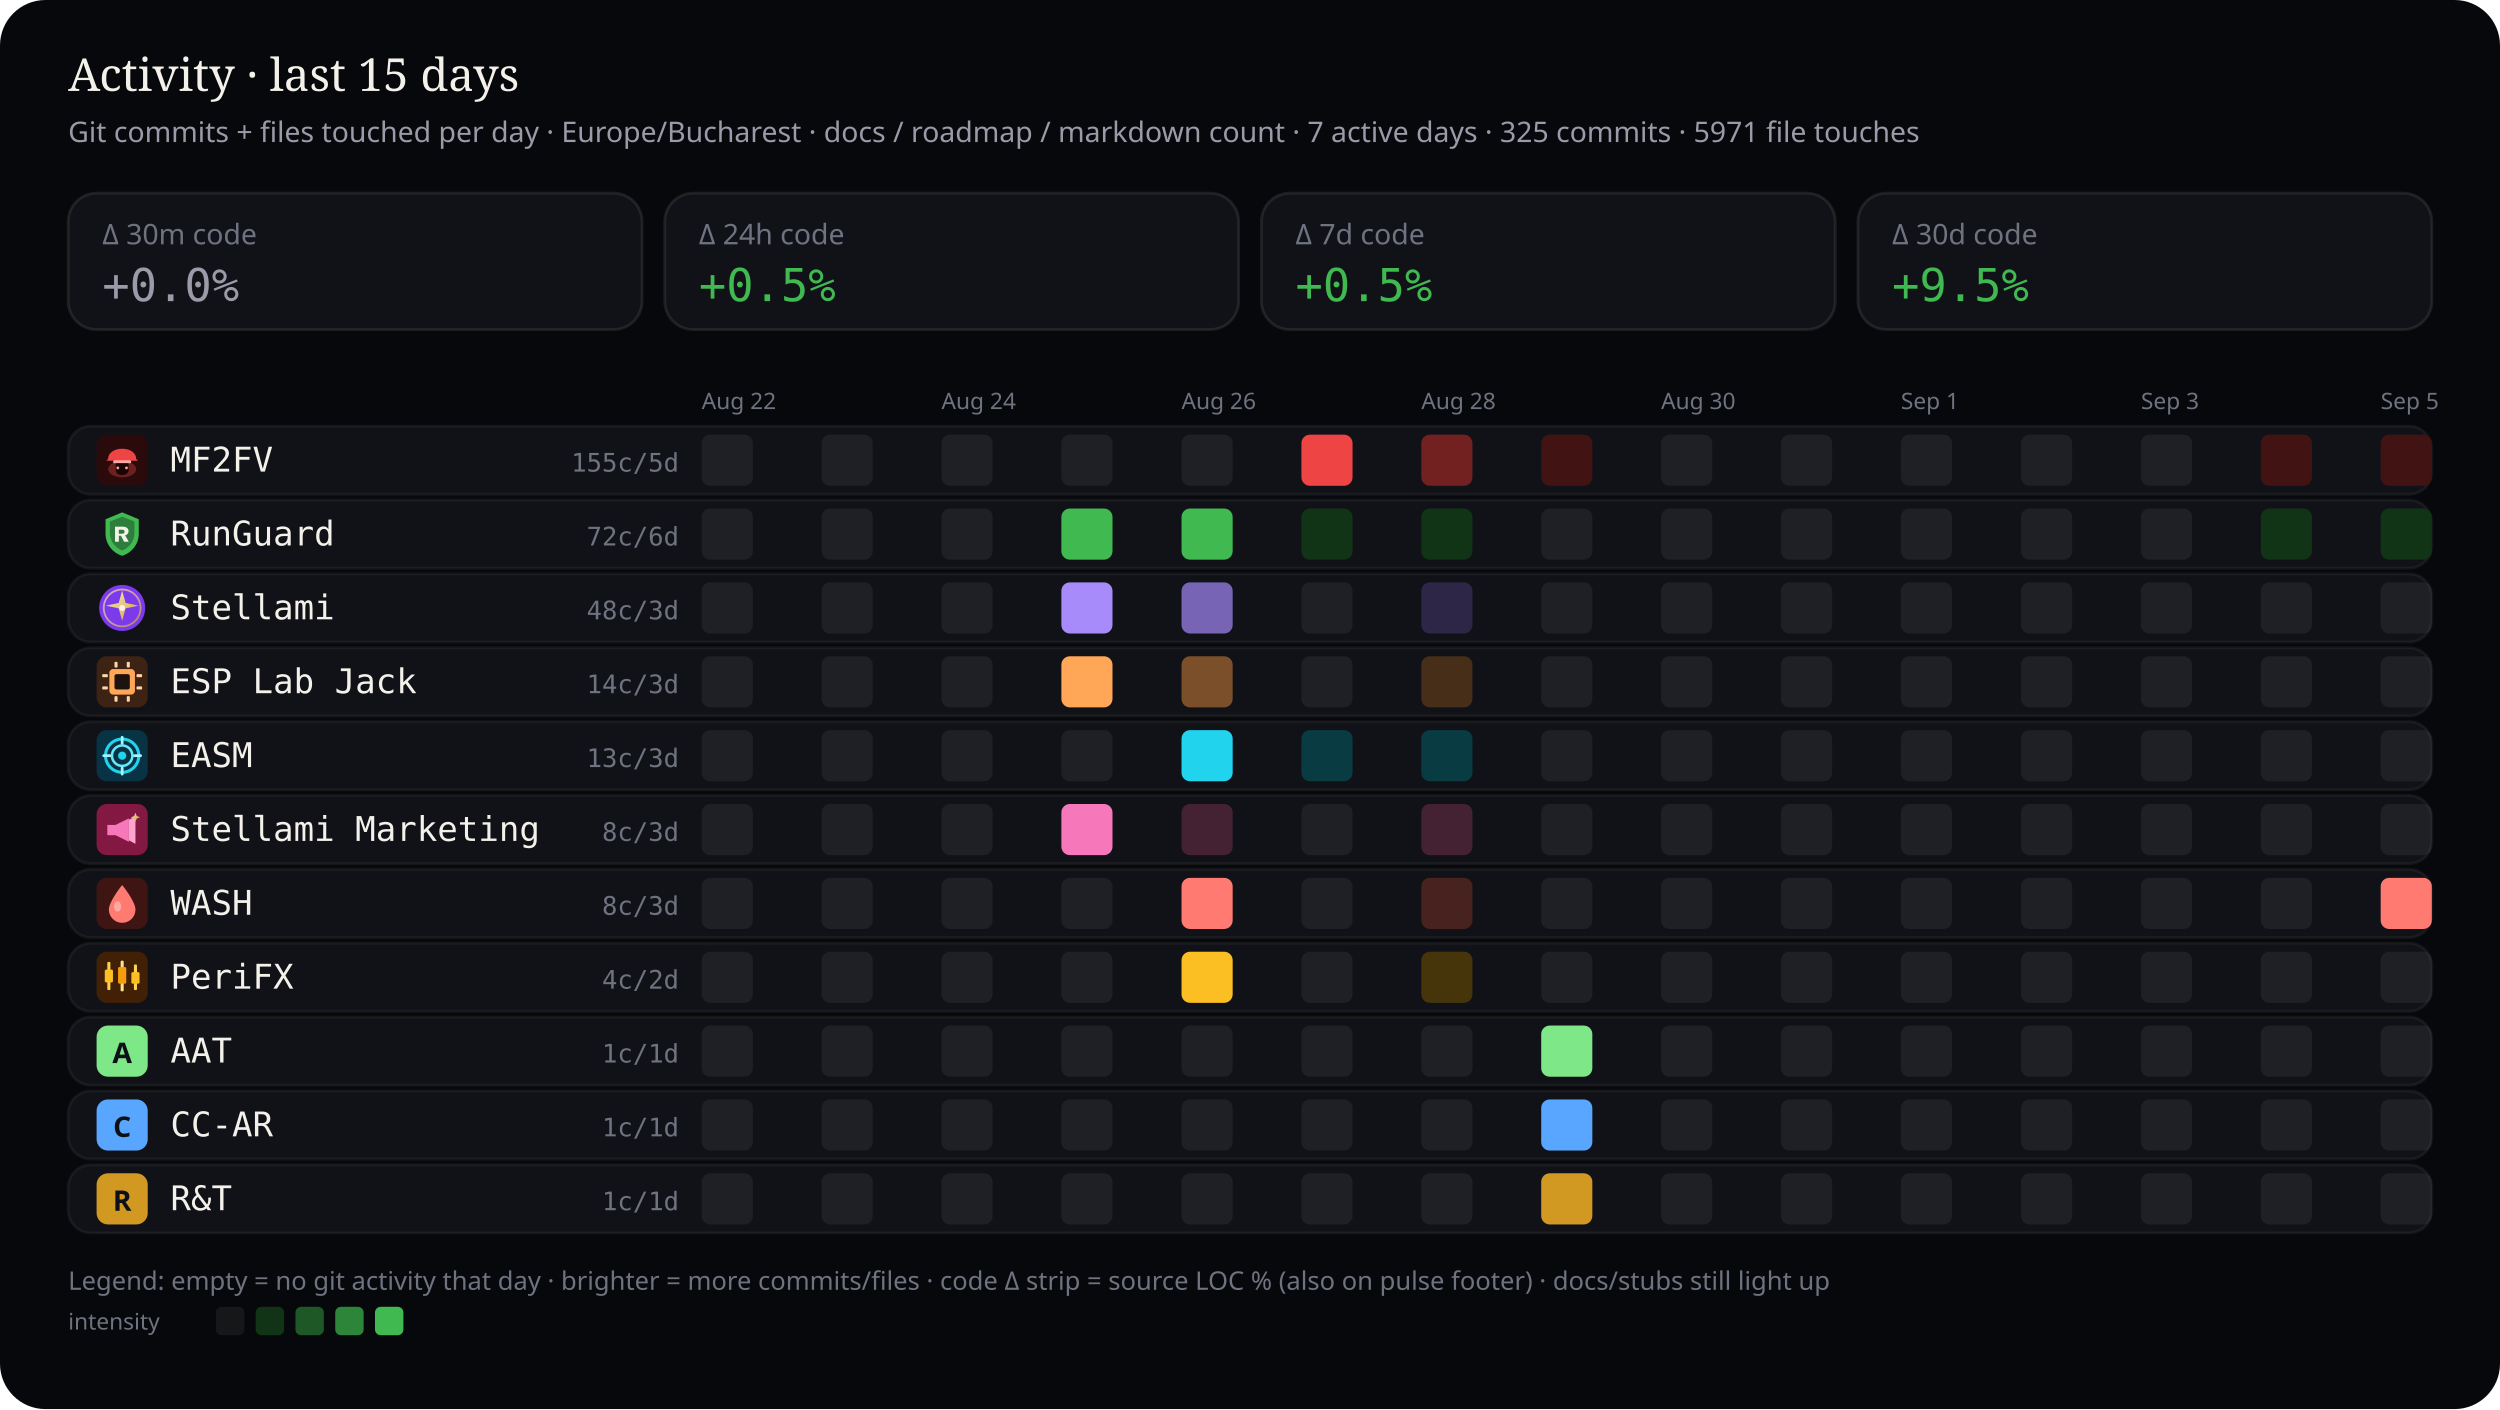
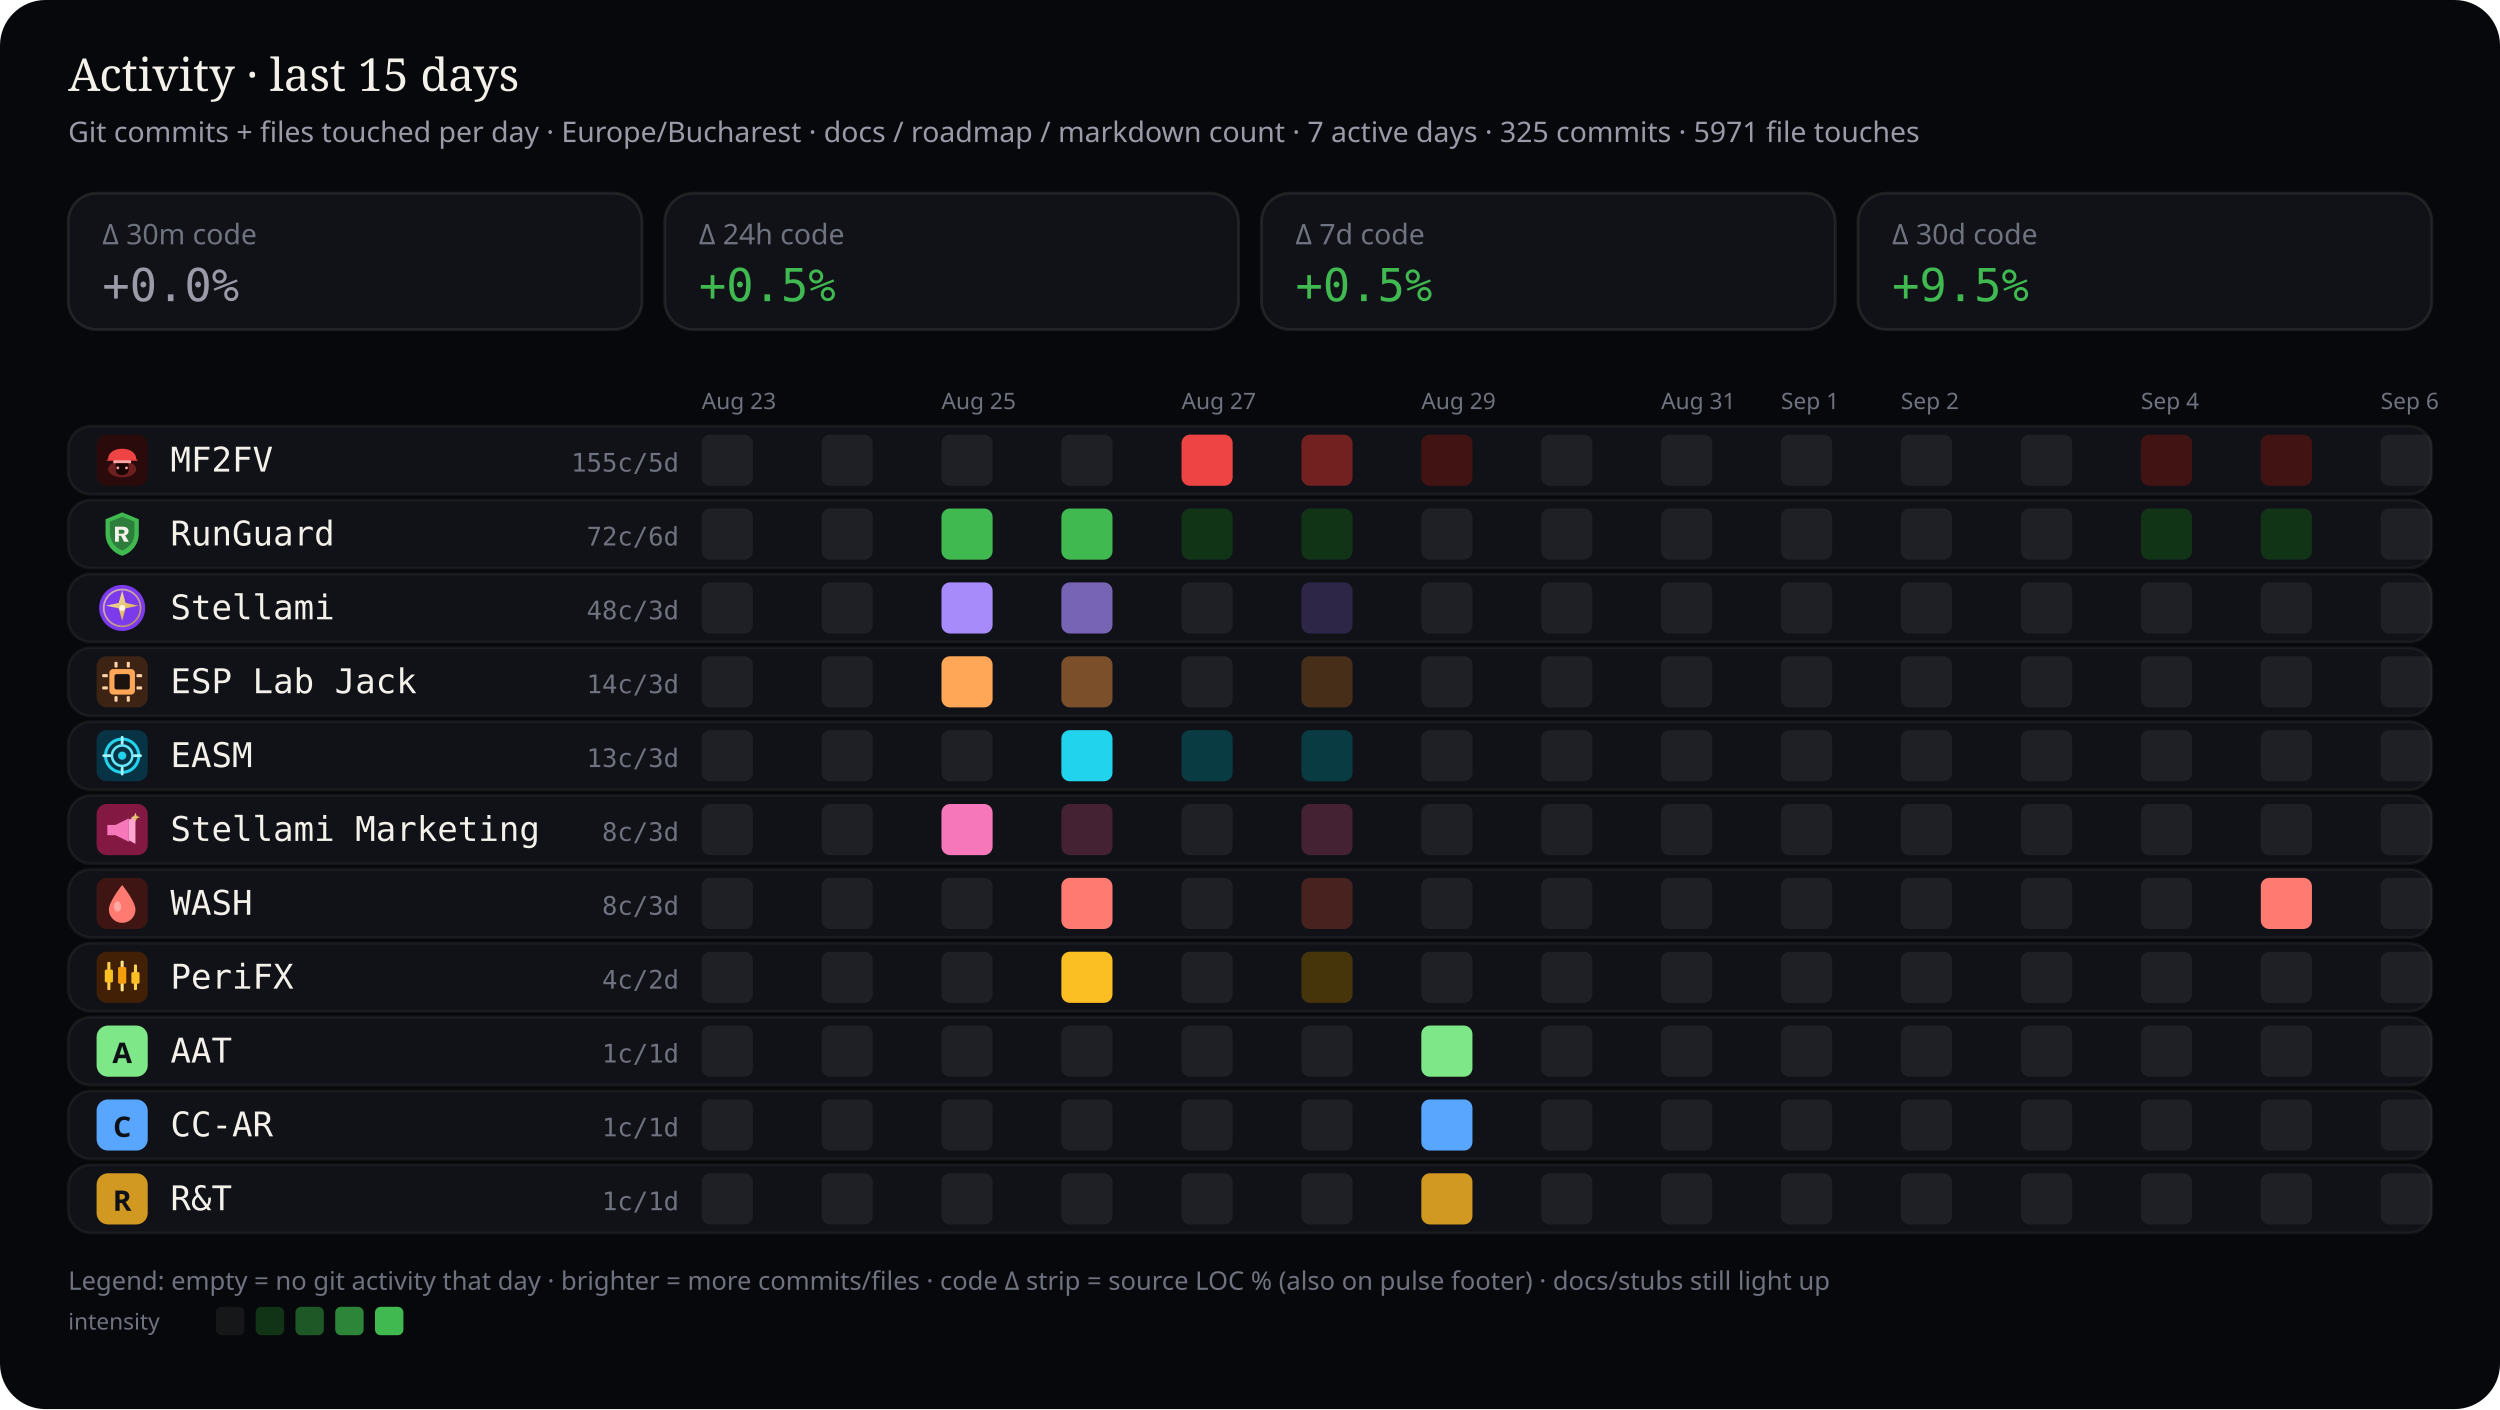
<svg xmlns="http://www.w3.org/2000/svg" viewBox="0 0 880 496" width="880" height="496" role="img" aria-label="Work activity last 15 days by stream — commits and files touched">
  <rect width="880" height="496" rx="16" fill="#07080b" />
  <text x="24" y="32" fill="#f4f1ea" font-size="16" font-family="ui-serif, Georgia, serif">Activity · last 15 days</text>
  <text x="24" y="50" fill="#9a9aa8" font-size="10" font-family="ui-sans-serif, system-ui, sans-serif">Git commits + files touched per day · Europe/Bucharest · docs / roadmap / markdown count · 7 active days · 325 commits · 5971 file touches</text>
  <defs>
    <clipPath id="wc-stream-label">
      <rect x="60.0" y="0" width="132.5" height="496" />
    </clipPath>
  </defs>
  <rect x="24" y="68" width="202" height="48" rx="10" fill="#101218" stroke="rgba(232,228,214,0.10)" />
  <text x="36" y="86" fill="#6f7380" font-size="10" font-family="ui-sans-serif, system-ui, sans-serif">Δ 30m code</text>
  <text x="36" y="106" fill="#9a9aa8" font-size="16" font-family="ui-monospace, SFMono-Regular, monospace">+0.0%</text>
  <rect x="234" y="68" width="202" height="48" rx="10" fill="#101218" stroke="rgba(232,228,214,0.10)" />
  <text x="246" y="86" fill="#6f7380" font-size="10" font-family="ui-sans-serif, system-ui, sans-serif">Δ 24h code</text>
  <text x="246" y="106" fill="#3fb950" font-size="16" font-family="ui-monospace, SFMono-Regular, monospace">+0.5%</text>
  <rect x="444" y="68" width="202" height="48" rx="10" fill="#101218" stroke="rgba(232,228,214,0.10)" />
  <text x="456" y="86" fill="#6f7380" font-size="10" font-family="ui-sans-serif, system-ui, sans-serif">Δ 7d code</text>
  <text x="456" y="106" fill="#3fb950" font-size="16" font-family="ui-monospace, SFMono-Regular, monospace">+0.5%</text>
  <rect x="654" y="68" width="202" height="48" rx="10" fill="#101218" stroke="rgba(232,228,214,0.10)" />
  <text x="666" y="86" fill="#6f7380" font-size="10" font-family="ui-sans-serif, system-ui, sans-serif">Δ 30d code</text>
  <text x="666" y="106" fill="#3fb950" font-size="16" font-family="ui-monospace, SFMono-Regular, monospace">+9.5%</text>
-   <text x="247.0" y="144" fill="#6f7380" font-size="8" font-family="ui-sans-serif, system-ui, sans-serif">Aug 22</text>
-   <text x="331.4" y="144" fill="#6f7380" font-size="8" font-family="ui-sans-serif, system-ui, sans-serif">Aug 24</text>
-   <text x="415.9" y="144" fill="#6f7380" font-size="8" font-family="ui-sans-serif, system-ui, sans-serif">Aug 26</text>
-   <text x="500.3" y="144" fill="#6f7380" font-size="8" font-family="ui-sans-serif, system-ui, sans-serif">Aug 28</text>
-   <text x="584.7" y="144" fill="#6f7380" font-size="8" font-family="ui-sans-serif, system-ui, sans-serif">Aug 30</text>
-   <text x="669.1" y="144" fill="#6f7380" font-size="8" font-family="ui-sans-serif, system-ui, sans-serif">Sep 1</text>
-   <text x="753.6" y="144" fill="#6f7380" font-size="8" font-family="ui-sans-serif, system-ui, sans-serif">Sep 3</text>
-   <text x="838.0" y="144" fill="#6f7380" font-size="8" font-family="ui-sans-serif, system-ui, sans-serif">Sep 5</text>
+   <text x="247.0" y="144" fill="#6f7380" font-size="8" font-family="ui-sans-serif, system-ui, sans-serif">Aug 23</text>
+   <text x="331.4" y="144" fill="#6f7380" font-size="8" font-family="ui-sans-serif, system-ui, sans-serif">Aug 25</text>
+   <text x="415.9" y="144" fill="#6f7380" font-size="8" font-family="ui-sans-serif, system-ui, sans-serif">Aug 27</text>
+   <text x="500.3" y="144" fill="#6f7380" font-size="8" font-family="ui-sans-serif, system-ui, sans-serif">Aug 29</text>
+   <text x="584.7" y="144" fill="#6f7380" font-size="8" font-family="ui-sans-serif, system-ui, sans-serif">Aug 31</text>
+   <text x="626.9" y="144" fill="#6f7380" font-size="8" font-family="ui-sans-serif, system-ui, sans-serif">Sep 1</text>
+   <text x="669.1" y="144" fill="#6f7380" font-size="8" font-family="ui-sans-serif, system-ui, sans-serif">Sep 2</text>
+   <text x="753.6" y="144" fill="#6f7380" font-size="8" font-family="ui-sans-serif, system-ui, sans-serif">Sep 4</text>
+   <text x="838.0" y="144" fill="#6f7380" font-size="8" font-family="ui-sans-serif, system-ui, sans-serif">Sep 6</text>
  <rect x="24" y="150" width="832" height="24" rx="8" fill="#101218" stroke="rgba(232,228,214,0.06)" />
  <g id="stream_logo_mf2fv" class="stream_logo" data-stream="mf2fv" transform="translate(34.0,153.0) scale(0.9)" opacity="1.0">
    <rect width="20" height="20" rx="4" fill="#2a0a0a" />
    <ellipse cx="10" cy="13.5" rx="5.5" ry="3.2" fill="#ef4444" opacity=".35" />
    <path fill="#ef4444" d="M4.5 9.5 C4.5 7.2 6.8 5.5 10 5.5 S15.5 7.2 15.5 9.5 L16.2 10.2 H3.8 Z" />
    <rect x="6.5" y="10" width="7" height="1.2" rx="0.4" fill="#fca5a5" />
    <path fill="#1a0505" d="M7.5 11.2 h5 v2.8 c0 1-1.1 1.8-2.5 1.8 s-2.5-.8-2.5-1.8 v-2.8z" />
    <circle cx="8.3" cy="13" r="0.55" fill="#fca5a5" />
    <circle cx="11.7" cy="13" r="0.55" fill="#fca5a5" />
  </g>
  <use class="stream_logo" data-stream="mf2fv" href="#stream_logo_mf2fv" x="34.0" y="153.0" width="18" height="18" opacity="0" />
  <text x="60" y="166" fill="#f4f1ea" font-size="12" font-family="ui-monospace, SFMono-Regular, monospace" clip-path="url(#wc-stream-label)">MF2FV</text>
  <text x="239" y="166" fill="#6f7380" font-size="9" text-anchor="end" font-family="ui-monospace, SFMono-Regular, monospace">155c/5d</text>
  <rect x="247.0" y="153.0" width="18.0" height="18.0" rx="3" fill="rgba(255,255,255,0.06)" />
  <rect x="289.2" y="153.0" width="18.0" height="18.0" rx="3" fill="rgba(255,255,255,0.06)" />
  <rect x="331.4" y="153.0" width="18.0" height="18.0" rx="3" fill="rgba(255,255,255,0.06)" />
  <rect x="373.6" y="153.0" width="18.0" height="18.0" rx="3" fill="rgba(255,255,255,0.06)" />
-   <rect x="415.9" y="153.0" width="18.0" height="18.0" rx="3" fill="rgba(255,255,255,0.06)" />
-   <rect x="458.1" y="153.0" width="18.0" height="18.0" rx="3" fill="#ef4444" />
-   <rect x="500.3" y="153.0" width="18.0" height="18.0" rx="3" fill="#722020" />
-   <rect x="542.5" y="153.0" width="18.0" height="18.0" rx="3" fill="#421313" />
+   <rect x="415.9" y="153.0" width="18.0" height="18.0" rx="3" fill="#ef4444" />
+   <rect x="458.1" y="153.0" width="18.0" height="18.0" rx="3" fill="#722020" />
+   <rect x="500.3" y="153.0" width="18.0" height="18.0" rx="3" fill="#421313" />
+   <rect x="542.5" y="153.0" width="18.0" height="18.0" rx="3" fill="rgba(255,255,255,0.06)" />
  <rect x="584.7" y="153.0" width="18.0" height="18.0" rx="3" fill="rgba(255,255,255,0.06)" />
  <rect x="626.9" y="153.0" width="18.0" height="18.0" rx="3" fill="rgba(255,255,255,0.06)" />
  <rect x="669.1" y="153.0" width="18.0" height="18.0" rx="3" fill="rgba(255,255,255,0.06)" />
  <rect x="711.4" y="153.0" width="18.0" height="18.0" rx="3" fill="rgba(255,255,255,0.06)" />
-   <rect x="753.6" y="153.0" width="18.0" height="18.0" rx="3" fill="rgba(255,255,255,0.06)" />
+   <rect x="753.6" y="153.0" width="18.0" height="18.0" rx="3" fill="#421313" />
  <rect x="795.8" y="153.0" width="18.0" height="18.0" rx="3" fill="#421313" />
-   <rect x="838.0" y="153.0" width="18.0" height="18.0" rx="3" fill="#421313" />
+   <rect x="838.0" y="153.0" width="18.0" height="18.0" rx="3" fill="rgba(255,255,255,0.06)" />
  <rect x="24" y="176" width="832" height="24" rx="8" fill="#101218" stroke="rgba(232,228,214,0.06)" />
  <g id="stream_logo_runguard" class="stream_logo" data-stream="runguard" transform="translate(34.0,179.0) scale(0.9)" opacity="1.0">
    <path fill="#3fb950" d="M10 1.5 L16.5 4.2 V9.8 C16.5 14.1 13.6 17.4 10 18.5 C6.4 17.4 3.5 14.1 3.5 9.8 V4.2 Z" />
    <path fill="#0d1117" fill-opacity=".35" d="M10 3.2 L14.8 5.1 V9.7 C14.8 12.9 12.6 15.4 10 16.4 C7.4 15.4 5.2 12.9 5.2 9.7 V5.1 Z" />
    <path fill="#f4f1ea" d="M7.2 7.1h3.1c1.35 0 2.2.7 2.2 1.75 0 .85-.5 1.45-1.35 1.65L12.6 13h-1.85l-1.2-2.35H8.7V13H7.2V7.1zm1.5 1.2v1.55h1.35c.55 0 .9-.28.9-.75s-.35-.8-.9-.8H8.7z" />
  </g>
  <use class="stream_logo" data-stream="runguard" href="#stream_logo_runguard" x="34.0" y="179.0" width="18" height="18" opacity="0" />
  <text x="60" y="192" fill="#f4f1ea" font-size="12" font-family="ui-monospace, SFMono-Regular, monospace" clip-path="url(#wc-stream-label)">RunGuard</text>
  <text x="239" y="192" fill="#6f7380" font-size="9" text-anchor="end" font-family="ui-monospace, SFMono-Regular, monospace">72c/6d</text>
  <rect x="247.0" y="179.0" width="18.0" height="18.0" rx="3" fill="rgba(255,255,255,0.06)" />
  <rect x="289.2" y="179.0" width="18.0" height="18.0" rx="3" fill="rgba(255,255,255,0.06)" />
-   <rect x="331.4" y="179.0" width="18.0" height="18.0" rx="3" fill="rgba(255,255,255,0.06)" />
+   <rect x="331.4" y="179.0" width="18.0" height="18.0" rx="3" fill="#3fb950" />
  <rect x="373.6" y="179.0" width="18.0" height="18.0" rx="3" fill="#3fb950" />
-   <rect x="415.9" y="179.0" width="18.0" height="18.0" rx="3" fill="#3fb950" />
+   <rect x="415.9" y="179.0" width="18.0" height="18.0" rx="3" fill="#113316" />
  <rect x="458.1" y="179.0" width="18.0" height="18.0" rx="3" fill="#113316" />
-   <rect x="500.3" y="179.0" width="18.0" height="18.0" rx="3" fill="#113316" />
+   <rect x="500.3" y="179.0" width="18.0" height="18.0" rx="3" fill="rgba(255,255,255,0.06)" />
  <rect x="542.5" y="179.0" width="18.0" height="18.0" rx="3" fill="rgba(255,255,255,0.06)" />
  <rect x="584.7" y="179.0" width="18.0" height="18.0" rx="3" fill="rgba(255,255,255,0.06)" />
  <rect x="626.9" y="179.0" width="18.0" height="18.0" rx="3" fill="rgba(255,255,255,0.06)" />
  <rect x="669.1" y="179.0" width="18.0" height="18.0" rx="3" fill="rgba(255,255,255,0.06)" />
  <rect x="711.4" y="179.0" width="18.0" height="18.0" rx="3" fill="rgba(255,255,255,0.06)" />
-   <rect x="753.6" y="179.0" width="18.0" height="18.0" rx="3" fill="rgba(255,255,255,0.06)" />
+   <rect x="753.6" y="179.0" width="18.0" height="18.0" rx="3" fill="#113316" />
  <rect x="795.8" y="179.0" width="18.0" height="18.0" rx="3" fill="#113316" />
-   <rect x="838.0" y="179.0" width="18.0" height="18.0" rx="3" fill="#113316" />
+   <rect x="838.0" y="179.0" width="18.0" height="18.0" rx="3" fill="rgba(255,255,255,0.06)" />
  <rect x="24" y="202" width="832" height="24" rx="8" fill="#101218" stroke="rgba(232,228,214,0.06)" />
  <g id="stream_logo_stellami" class="stream_logo" data-stream="stellami" transform="translate(34.0,205.0) scale(0.9)" opacity="1.0">
    <defs>
      <linearGradient id="stream_logo_stellami-stellami-gold" x1="0%" y1="0%" x2="100%" y2="100%">
        <stop offset="0%" stop-color="#f5e6a8" />
        <stop offset="55%" stop-color="#e8c57a" />
        <stop offset="100%" stop-color="#c9a227" />
      </linearGradient>
    </defs>
    <circle cx="10" cy="10" r="9" fill="#7c3aed" />
    <circle cx="10" cy="10" r="7.2" fill="none" stroke="url(#stream_logo_stellami-stellami-gold)" stroke-width="0.7" opacity=".7" />
    <path fill="url(#stream_logo_stellami-stellami-gold)" d="M10 3.2 L11.35 8.05 L16.4 9.1 L11.35 10.15 L10 15 L8.65 10.15 L3.6 9.1 L8.65 8.05 Z" />
    <circle cx="10" cy="10" r="1.15" fill="#fff8e8" />
  </g>
  <use class="stream_logo" data-stream="stellami" href="#stream_logo_stellami" x="34.0" y="205.0" width="18" height="18" opacity="0" />
  <text x="60" y="218" fill="#f4f1ea" font-size="12" font-family="ui-monospace, SFMono-Regular, monospace" clip-path="url(#wc-stream-label)">Stellami</text>
  <text x="239" y="218" fill="#6f7380" font-size="9" text-anchor="end" font-family="ui-monospace, SFMono-Regular, monospace">48c/3d</text>
  <rect x="247.0" y="205.0" width="18.0" height="18.0" rx="3" fill="rgba(255,255,255,0.06)" />
  <rect x="289.2" y="205.0" width="18.0" height="18.0" rx="3" fill="rgba(255,255,255,0.06)" />
-   <rect x="331.4" y="205.0" width="18.0" height="18.0" rx="3" fill="rgba(255,255,255,0.06)" />
-   <rect x="373.6" y="205.0" width="18.0" height="18.0" rx="3" fill="#a78bfa" />
-   <rect x="415.9" y="205.0" width="18.0" height="18.0" rx="3" fill="#7864b4" />
-   <rect x="458.1" y="205.0" width="18.0" height="18.0" rx="3" fill="rgba(255,255,255,0.06)" />
-   <rect x="500.3" y="205.0" width="18.0" height="18.0" rx="3" fill="#2e2646" />
+   <rect x="331.4" y="205.0" width="18.0" height="18.0" rx="3" fill="#a78bfa" />
+   <rect x="373.6" y="205.0" width="18.0" height="18.0" rx="3" fill="#7864b4" />
+   <rect x="415.9" y="205.0" width="18.0" height="18.0" rx="3" fill="rgba(255,255,255,0.06)" />
+   <rect x="458.1" y="205.0" width="18.0" height="18.0" rx="3" fill="#2e2646" />
+   <rect x="500.3" y="205.0" width="18.0" height="18.0" rx="3" fill="rgba(255,255,255,0.06)" />
  <rect x="542.5" y="205.0" width="18.0" height="18.0" rx="3" fill="rgba(255,255,255,0.06)" />
  <rect x="584.7" y="205.0" width="18.0" height="18.0" rx="3" fill="rgba(255,255,255,0.06)" />
  <rect x="626.9" y="205.0" width="18.0" height="18.0" rx="3" fill="rgba(255,255,255,0.06)" />
  <rect x="669.1" y="205.0" width="18.0" height="18.0" rx="3" fill="rgba(255,255,255,0.06)" />
  <rect x="711.4" y="205.0" width="18.0" height="18.0" rx="3" fill="rgba(255,255,255,0.06)" />
  <rect x="753.6" y="205.0" width="18.0" height="18.0" rx="3" fill="rgba(255,255,255,0.06)" />
  <rect x="795.8" y="205.0" width="18.0" height="18.0" rx="3" fill="rgba(255,255,255,0.06)" />
  <rect x="838.0" y="205.0" width="18.0" height="18.0" rx="3" fill="rgba(255,255,255,0.06)" />
  <rect x="24" y="228" width="832" height="24" rx="8" fill="#101218" stroke="rgba(232,228,214,0.06)" />
  <g id="stream_logo_esp-lab-jack" class="stream_logo" data-stream="esp-lab-jack" transform="translate(34.0,231.0) scale(0.9)" opacity="1.0">
    <rect width="20" height="20" rx="4" fill="#3d2314" />
    <rect x="5" y="5" width="10" height="10" rx="1.5" fill="#ffa657" />
    <rect x="7" y="7" width="6" height="6" rx="0.8" fill="#1c1210" />
    <rect x="2.2" y="7" width="2.2" height="1.2" rx="0.3" fill="#ffd4a8" />
    <rect x="2.2" y="11.8" width="2.2" height="1.2" rx="0.3" fill="#ffd4a8" />
    <rect x="15.6" y="7" width="2.2" height="1.2" rx="0.3" fill="#ffd4a8" />
    <rect x="15.6" y="11.8" width="2.2" height="1.2" rx="0.3" fill="#ffd4a8" />
    <rect x="7" y="2.2" width="1.2" height="2.2" rx="0.3" fill="#ffd4a8" />
    <rect x="11.8" y="2.2" width="1.2" height="2.2" rx="0.3" fill="#ffd4a8" />
    <rect x="7" y="15.6" width="1.2" height="2.2" rx="0.3" fill="#ffd4a8" />
    <rect x="11.8" y="15.6" width="1.2" height="2.2" rx="0.3" fill="#ffd4a8" />
  </g>
  <use class="stream_logo" data-stream="esp-lab-jack" href="#stream_logo_esp-lab-jack" x="34.0" y="231.0" width="18" height="18" opacity="0" />
  <text x="60" y="244" fill="#f4f1ea" font-size="12" font-family="ui-monospace, SFMono-Regular, monospace" clip-path="url(#wc-stream-label)">ESP Lab Jack</text>
  <text x="239" y="244" fill="#6f7380" font-size="9" text-anchor="end" font-family="ui-monospace, SFMono-Regular, monospace">14c/3d</text>
  <rect x="247.0" y="231.0" width="18.0" height="18.0" rx="3" fill="rgba(255,255,255,0.06)" />
  <rect x="289.2" y="231.0" width="18.0" height="18.0" rx="3" fill="rgba(255,255,255,0.06)" />
-   <rect x="331.4" y="231.0" width="18.0" height="18.0" rx="3" fill="rgba(255,255,255,0.06)" />
-   <rect x="373.6" y="231.0" width="18.0" height="18.0" rx="3" fill="#ffa657" />
-   <rect x="415.9" y="231.0" width="18.0" height="18.0" rx="3" fill="#7a4f29" />
-   <rect x="458.1" y="231.0" width="18.0" height="18.0" rx="3" fill="rgba(255,255,255,0.06)" />
-   <rect x="500.3" y="231.0" width="18.0" height="18.0" rx="3" fill="#472e18" />
+   <rect x="331.4" y="231.0" width="18.0" height="18.0" rx="3" fill="#ffa657" />
+   <rect x="373.6" y="231.0" width="18.0" height="18.0" rx="3" fill="#7a4f29" />
+   <rect x="415.9" y="231.0" width="18.0" height="18.0" rx="3" fill="rgba(255,255,255,0.06)" />
+   <rect x="458.1" y="231.0" width="18.0" height="18.0" rx="3" fill="#472e18" />
+   <rect x="500.3" y="231.0" width="18.0" height="18.0" rx="3" fill="rgba(255,255,255,0.06)" />
  <rect x="542.5" y="231.0" width="18.0" height="18.0" rx="3" fill="rgba(255,255,255,0.06)" />
  <rect x="584.7" y="231.0" width="18.0" height="18.0" rx="3" fill="rgba(255,255,255,0.06)" />
  <rect x="626.9" y="231.0" width="18.0" height="18.0" rx="3" fill="rgba(255,255,255,0.06)" />
  <rect x="669.1" y="231.0" width="18.0" height="18.0" rx="3" fill="rgba(255,255,255,0.06)" />
  <rect x="711.4" y="231.0" width="18.0" height="18.0" rx="3" fill="rgba(255,255,255,0.06)" />
  <rect x="753.6" y="231.0" width="18.0" height="18.0" rx="3" fill="rgba(255,255,255,0.06)" />
  <rect x="795.8" y="231.0" width="18.0" height="18.0" rx="3" fill="rgba(255,255,255,0.06)" />
  <rect x="838.0" y="231.0" width="18.0" height="18.0" rx="3" fill="rgba(255,255,255,0.06)" />
  <rect x="24" y="254" width="832" height="24" rx="8" fill="#101218" stroke="rgba(232,228,214,0.06)" />
  <g id="stream_logo_easm" class="stream_logo" data-stream="easm" transform="translate(34.0,257.0) scale(0.9)" opacity="1.0">
    <rect width="20" height="20" rx="4" fill="#083344" />
    <circle cx="10" cy="10" r="6.5" fill="none" stroke="#22d3ee" stroke-width="1.2" />
    <circle cx="10" cy="10" r="4" fill="none" stroke="#67e8f9" stroke-width="1" />
    <circle cx="10" cy="10" r="1.6" fill="#22d3ee" />
    <path d="M10 2.8 V5.2 M10 14.8 V17.2 M2.8 10 H5.2 M14.8 10 H17.2" stroke="#a5f3fc" stroke-width="1.1" stroke-linecap="round" />
  </g>
  <use class="stream_logo" data-stream="easm" href="#stream_logo_easm" x="34.0" y="257.0" width="18" height="18" opacity="0" />
  <text x="60" y="270" fill="#f4f1ea" font-size="12" font-family="ui-monospace, SFMono-Regular, monospace" clip-path="url(#wc-stream-label)">EASM</text>
  <text x="239" y="270" fill="#6f7380" font-size="9" text-anchor="end" font-family="ui-monospace, SFMono-Regular, monospace">13c/3d</text>
  <rect x="247.0" y="257.0" width="18.0" height="18.0" rx="3" fill="rgba(255,255,255,0.06)" />
  <rect x="289.2" y="257.0" width="18.0" height="18.0" rx="3" fill="rgba(255,255,255,0.06)" />
  <rect x="331.4" y="257.0" width="18.0" height="18.0" rx="3" fill="rgba(255,255,255,0.06)" />
-   <rect x="373.6" y="257.0" width="18.0" height="18.0" rx="3" fill="rgba(255,255,255,0.06)" />
-   <rect x="415.9" y="257.0" width="18.0" height="18.0" rx="3" fill="#22d3ee" />
+   <rect x="373.6" y="257.0" width="18.0" height="18.0" rx="3" fill="#22d3ee" />
+   <rect x="415.9" y="257.0" width="18.0" height="18.0" rx="3" fill="#093b42" />
  <rect x="458.1" y="257.0" width="18.0" height="18.0" rx="3" fill="#093b42" />
-   <rect x="500.3" y="257.0" width="18.0" height="18.0" rx="3" fill="#093b42" />
+   <rect x="500.3" y="257.0" width="18.0" height="18.0" rx="3" fill="rgba(255,255,255,0.06)" />
  <rect x="542.5" y="257.0" width="18.0" height="18.0" rx="3" fill="rgba(255,255,255,0.06)" />
  <rect x="584.7" y="257.0" width="18.0" height="18.0" rx="3" fill="rgba(255,255,255,0.06)" />
  <rect x="626.9" y="257.0" width="18.0" height="18.0" rx="3" fill="rgba(255,255,255,0.06)" />
  <rect x="669.1" y="257.0" width="18.0" height="18.0" rx="3" fill="rgba(255,255,255,0.06)" />
  <rect x="711.4" y="257.0" width="18.0" height="18.0" rx="3" fill="rgba(255,255,255,0.06)" />
  <rect x="753.6" y="257.0" width="18.0" height="18.0" rx="3" fill="rgba(255,255,255,0.06)" />
  <rect x="795.8" y="257.0" width="18.0" height="18.0" rx="3" fill="rgba(255,255,255,0.06)" />
  <rect x="838.0" y="257.0" width="18.0" height="18.0" rx="3" fill="rgba(255,255,255,0.06)" />
  <rect x="24" y="280" width="832" height="24" rx="8" fill="#101218" stroke="rgba(232,228,214,0.06)" />
  <g id="stream_logo_stellami-marketing" class="stream_logo" data-stream="stellami-marketing" transform="translate(34.0,283.0) scale(0.9)" opacity="1.0">
    <defs>
      <linearGradient id="stream_logo_stellami-marketing-smkt-gold" x1="0%" y1="0%" x2="100%" y2="100%">
        <stop offset="0%" stop-color="#f5e6a8" />
        <stop offset="100%" stop-color="#c9a227" />
      </linearGradient>
    </defs>
    <rect width="20" height="20" rx="4" fill="#831843" />
    <path fill="#f778ba" d="M4.2 8.2h3.2l5.2-2.6v9.2l-5.2-2.6H4.2z" />
    <path fill="#fda4d0" d="M12.6 6.2l2.6-1.4v10.8l-2.6-1.4z" />
    <path fill="url(#stream_logo_stellami-marketing-smkt-gold)" d="M15.2 3.4 L15.7 4.7 L17 5.2 L15.7 5.7 L15.2 7 L14.7 5.7 L13.4 5.2 L14.7 4.7 Z" />
  </g>
  <use class="stream_logo" data-stream="stellami-marketing" href="#stream_logo_stellami-marketing" x="34.0" y="283.0" width="18" height="18" opacity="0" />
  <text x="60" y="296" fill="#f4f1ea" font-size="12" font-family="ui-monospace, SFMono-Regular, monospace" clip-path="url(#wc-stream-label)">Stellami Marketing</text>
  <text x="239" y="296" fill="#6f7380" font-size="9" text-anchor="end" font-family="ui-monospace, SFMono-Regular, monospace">8c/3d</text>
  <rect x="247.0" y="283.0" width="18.0" height="18.0" rx="3" fill="rgba(255,255,255,0.06)" />
  <rect x="289.2" y="283.0" width="18.0" height="18.0" rx="3" fill="rgba(255,255,255,0.06)" />
-   <rect x="331.4" y="283.0" width="18.0" height="18.0" rx="3" fill="rgba(255,255,255,0.06)" />
-   <rect x="373.6" y="283.0" width="18.0" height="18.0" rx="3" fill="#f778ba" />
-   <rect x="415.9" y="283.0" width="18.0" height="18.0" rx="3" fill="#452134" />
-   <rect x="458.1" y="283.0" width="18.0" height="18.0" rx="3" fill="rgba(255,255,255,0.06)" />
-   <rect x="500.3" y="283.0" width="18.0" height="18.0" rx="3" fill="#452134" />
+   <rect x="331.4" y="283.0" width="18.0" height="18.0" rx="3" fill="#f778ba" />
+   <rect x="373.6" y="283.0" width="18.0" height="18.0" rx="3" fill="#452134" />
+   <rect x="415.9" y="283.0" width="18.0" height="18.0" rx="3" fill="rgba(255,255,255,0.06)" />
+   <rect x="458.1" y="283.0" width="18.0" height="18.0" rx="3" fill="#452134" />
+   <rect x="500.3" y="283.0" width="18.0" height="18.0" rx="3" fill="rgba(255,255,255,0.06)" />
  <rect x="542.5" y="283.0" width="18.0" height="18.0" rx="3" fill="rgba(255,255,255,0.06)" />
  <rect x="584.7" y="283.0" width="18.0" height="18.0" rx="3" fill="rgba(255,255,255,0.06)" />
  <rect x="626.9" y="283.0" width="18.0" height="18.0" rx="3" fill="rgba(255,255,255,0.06)" />
  <rect x="669.1" y="283.0" width="18.0" height="18.0" rx="3" fill="rgba(255,255,255,0.06)" />
  <rect x="711.4" y="283.0" width="18.0" height="18.0" rx="3" fill="rgba(255,255,255,0.06)" />
  <rect x="753.6" y="283.0" width="18.0" height="18.0" rx="3" fill="rgba(255,255,255,0.06)" />
  <rect x="795.8" y="283.0" width="18.0" height="18.0" rx="3" fill="rgba(255,255,255,0.06)" />
  <rect x="838.0" y="283.0" width="18.0" height="18.0" rx="3" fill="rgba(255,255,255,0.06)" />
  <rect x="24" y="306" width="832" height="24" rx="8" fill="#101218" stroke="rgba(232,228,214,0.06)" />
  <g id="stream_logo_wash" class="stream_logo" data-stream="wash" transform="translate(34.0,309.0) scale(0.9)" opacity="1.0">
    <rect width="20" height="20" rx="4" fill="#3f1513" />
    <path fill="#ff7b72" d="M10 2.8 C10 2.8 15.2 9.2 15.2 12.4 A5.2 5.2 0 0 1 4.8 12.4 C4.8 9.2 10 2.8 10 2.8 Z" />
    <ellipse cx="8.2" cy="11.2" rx="1.4" ry="2" fill="#ffd0cc" opacity=".55" />
  </g>
  <use class="stream_logo" data-stream="wash" href="#stream_logo_wash" x="34.0" y="309.0" width="18" height="18" opacity="0" />
  <text x="60" y="322" fill="#f4f1ea" font-size="12" font-family="ui-monospace, SFMono-Regular, monospace" clip-path="url(#wc-stream-label)">WASH</text>
  <text x="239" y="322" fill="#6f7380" font-size="9" text-anchor="end" font-family="ui-monospace, SFMono-Regular, monospace">8c/3d</text>
  <rect x="247.0" y="309.0" width="18.0" height="18.0" rx="3" fill="rgba(255,255,255,0.06)" />
  <rect x="289.2" y="309.0" width="18.0" height="18.0" rx="3" fill="rgba(255,255,255,0.06)" />
  <rect x="331.4" y="309.0" width="18.0" height="18.0" rx="3" fill="rgba(255,255,255,0.06)" />
-   <rect x="373.6" y="309.0" width="18.0" height="18.0" rx="3" fill="rgba(255,255,255,0.06)" />
-   <rect x="415.9" y="309.0" width="18.0" height="18.0" rx="3" fill="#ff7b72" />
-   <rect x="458.1" y="309.0" width="18.0" height="18.0" rx="3" fill="rgba(255,255,255,0.06)" />
-   <rect x="500.3" y="309.0" width="18.0" height="18.0" rx="3" fill="#47221f" />
+   <rect x="373.6" y="309.0" width="18.0" height="18.0" rx="3" fill="#ff7b72" />
+   <rect x="415.9" y="309.0" width="18.0" height="18.0" rx="3" fill="rgba(255,255,255,0.06)" />
+   <rect x="458.1" y="309.0" width="18.0" height="18.0" rx="3" fill="#47221f" />
+   <rect x="500.3" y="309.0" width="18.0" height="18.0" rx="3" fill="rgba(255,255,255,0.06)" />
  <rect x="542.5" y="309.0" width="18.0" height="18.0" rx="3" fill="rgba(255,255,255,0.06)" />
  <rect x="584.7" y="309.0" width="18.0" height="18.0" rx="3" fill="rgba(255,255,255,0.06)" />
  <rect x="626.9" y="309.0" width="18.0" height="18.0" rx="3" fill="rgba(255,255,255,0.06)" />
  <rect x="669.1" y="309.0" width="18.0" height="18.0" rx="3" fill="rgba(255,255,255,0.06)" />
  <rect x="711.4" y="309.0" width="18.0" height="18.0" rx="3" fill="rgba(255,255,255,0.06)" />
  <rect x="753.6" y="309.0" width="18.0" height="18.0" rx="3" fill="rgba(255,255,255,0.06)" />
-   <rect x="795.8" y="309.0" width="18.0" height="18.0" rx="3" fill="rgba(255,255,255,0.06)" />
-   <rect x="838.0" y="309.0" width="18.0" height="18.0" rx="3" fill="#ff7b72" />
+   <rect x="795.8" y="309.0" width="18.0" height="18.0" rx="3" fill="#ff7b72" />
+   <rect x="838.0" y="309.0" width="18.0" height="18.0" rx="3" fill="rgba(255,255,255,0.06)" />
  <rect x="24" y="332" width="832" height="24" rx="8" fill="#101218" stroke="rgba(232,228,214,0.06)" />
  <g id="stream_logo_peri" class="stream_logo" data-stream="peri" transform="translate(34.0,335.0) scale(0.9)" opacity="1.0">
    <rect width="20" height="20" rx="4" fill="#422006" />
    <rect x="4.2" y="4" width="1.2" height="11" rx="0.4" fill="#fcd34d" />
    <rect x="3.2" y="7" width="3.2" height="5" rx="0.5" fill="#fbbf24" />
    <rect x="9.4" y="3.5" width="1.2" height="12" rx="0.4" fill="#fde68a" />
    <rect x="8.4" y="6" width="3.2" height="6.5" rx="0.5" fill="#f59e0b" />
    <rect x="14.6" y="5" width="1.2" height="10" rx="0.4" fill="#fcd34d" />
    <rect x="13.6" y="8" width="3.2" height="4.5" rx="0.5" fill="#fbbf24" />
  </g>
  <use class="stream_logo" data-stream="peri" href="#stream_logo_peri" x="34.0" y="335.0" width="18" height="18" opacity="0" />
  <text x="60" y="348" fill="#f4f1ea" font-size="12" font-family="ui-monospace, SFMono-Regular, monospace" clip-path="url(#wc-stream-label)">PeriFX</text>
  <text x="239" y="348" fill="#6f7380" font-size="9" text-anchor="end" font-family="ui-monospace, SFMono-Regular, monospace">4c/2d</text>
  <rect x="247.0" y="335.0" width="18.0" height="18.0" rx="3" fill="rgba(255,255,255,0.06)" />
  <rect x="289.2" y="335.0" width="18.0" height="18.0" rx="3" fill="rgba(255,255,255,0.06)" />
  <rect x="331.4" y="335.0" width="18.0" height="18.0" rx="3" fill="rgba(255,255,255,0.06)" />
-   <rect x="373.6" y="335.0" width="18.0" height="18.0" rx="3" fill="rgba(255,255,255,0.06)" />
-   <rect x="415.9" y="335.0" width="18.0" height="18.0" rx="3" fill="#fbbf24" />
-   <rect x="458.1" y="335.0" width="18.0" height="18.0" rx="3" fill="rgba(255,255,255,0.06)" />
-   <rect x="500.3" y="335.0" width="18.0" height="18.0" rx="3" fill="#46350a" />
+   <rect x="373.6" y="335.0" width="18.0" height="18.0" rx="3" fill="#fbbf24" />
+   <rect x="415.9" y="335.0" width="18.0" height="18.0" rx="3" fill="rgba(255,255,255,0.06)" />
+   <rect x="458.1" y="335.0" width="18.0" height="18.0" rx="3" fill="#46350a" />
+   <rect x="500.3" y="335.0" width="18.0" height="18.0" rx="3" fill="rgba(255,255,255,0.06)" />
  <rect x="542.5" y="335.0" width="18.0" height="18.0" rx="3" fill="rgba(255,255,255,0.06)" />
  <rect x="584.7" y="335.0" width="18.0" height="18.0" rx="3" fill="rgba(255,255,255,0.06)" />
  <rect x="626.9" y="335.0" width="18.0" height="18.0" rx="3" fill="rgba(255,255,255,0.06)" />
  <rect x="669.1" y="335.0" width="18.0" height="18.0" rx="3" fill="rgba(255,255,255,0.06)" />
  <rect x="711.4" y="335.0" width="18.0" height="18.0" rx="3" fill="rgba(255,255,255,0.06)" />
  <rect x="753.6" y="335.0" width="18.0" height="18.0" rx="3" fill="rgba(255,255,255,0.06)" />
  <rect x="795.8" y="335.0" width="18.0" height="18.0" rx="3" fill="rgba(255,255,255,0.06)" />
  <rect x="838.0" y="335.0" width="18.0" height="18.0" rx="3" fill="rgba(255,255,255,0.06)" />
  <rect x="24" y="358" width="832" height="24" rx="8" fill="#101218" stroke="rgba(232,228,214,0.06)" />
  <g id="stream_logo_aat" class="stream_logo" data-stream="aat" opacity="1.0">
    <rect x="34.0" y="361.0" width="18" height="18" rx="4" fill="#7ee787" />
    <text x="43.0" y="374.2" text-anchor="middle" fill="#0d1117" font-size="10" font-family="ui-sans-serif, system-ui, sans-serif" font-weight="700">A</text>
  </g>
  <text x="60" y="374" fill="#f4f1ea" font-size="12" font-family="ui-monospace, SFMono-Regular, monospace" clip-path="url(#wc-stream-label)">AAT</text>
  <text x="239" y="374" fill="#6f7380" font-size="9" text-anchor="end" font-family="ui-monospace, SFMono-Regular, monospace">1c/1d</text>
  <rect x="247.0" y="361.0" width="18.0" height="18.0" rx="3" fill="rgba(255,255,255,0.06)" />
  <rect x="289.2" y="361.0" width="18.0" height="18.0" rx="3" fill="rgba(255,255,255,0.06)" />
  <rect x="331.4" y="361.0" width="18.0" height="18.0" rx="3" fill="rgba(255,255,255,0.06)" />
  <rect x="373.6" y="361.0" width="18.0" height="18.0" rx="3" fill="rgba(255,255,255,0.06)" />
  <rect x="415.9" y="361.0" width="18.0" height="18.0" rx="3" fill="rgba(255,255,255,0.06)" />
  <rect x="458.1" y="361.0" width="18.0" height="18.0" rx="3" fill="rgba(255,255,255,0.06)" />
-   <rect x="500.3" y="361.0" width="18.0" height="18.0" rx="3" fill="rgba(255,255,255,0.06)" />
-   <rect x="542.5" y="361.0" width="18.0" height="18.0" rx="3" fill="#7ee787" />
+   <rect x="500.3" y="361.0" width="18.0" height="18.0" rx="3" fill="#7ee787" />
+   <rect x="542.5" y="361.0" width="18.0" height="18.0" rx="3" fill="rgba(255,255,255,0.06)" />
  <rect x="584.7" y="361.0" width="18.0" height="18.0" rx="3" fill="rgba(255,255,255,0.06)" />
  <rect x="626.9" y="361.0" width="18.0" height="18.0" rx="3" fill="rgba(255,255,255,0.06)" />
  <rect x="669.1" y="361.0" width="18.0" height="18.0" rx="3" fill="rgba(255,255,255,0.06)" />
  <rect x="711.4" y="361.0" width="18.0" height="18.0" rx="3" fill="rgba(255,255,255,0.06)" />
  <rect x="753.6" y="361.0" width="18.0" height="18.0" rx="3" fill="rgba(255,255,255,0.06)" />
  <rect x="795.8" y="361.0" width="18.0" height="18.0" rx="3" fill="rgba(255,255,255,0.06)" />
  <rect x="838.0" y="361.0" width="18.0" height="18.0" rx="3" fill="rgba(255,255,255,0.06)" />
  <rect x="24" y="384" width="832" height="24" rx="8" fill="#101218" stroke="rgba(232,228,214,0.06)" />
  <g id="stream_logo_cc-ar" class="stream_logo" data-stream="cc-ar" opacity="1.0">
    <rect x="34.0" y="387.0" width="18" height="18" rx="4" fill="#58a6ff" />
    <text x="43.0" y="400.2" text-anchor="middle" fill="#0d1117" font-size="10" font-family="ui-sans-serif, system-ui, sans-serif" font-weight="700">C</text>
  </g>
  <text x="60" y="400" fill="#f4f1ea" font-size="12" font-family="ui-monospace, SFMono-Regular, monospace" clip-path="url(#wc-stream-label)">CC-AR</text>
  <text x="239" y="400" fill="#6f7380" font-size="9" text-anchor="end" font-family="ui-monospace, SFMono-Regular, monospace">1c/1d</text>
  <rect x="247.0" y="387.0" width="18.0" height="18.0" rx="3" fill="rgba(255,255,255,0.06)" />
  <rect x="289.2" y="387.0" width="18.0" height="18.0" rx="3" fill="rgba(255,255,255,0.06)" />
  <rect x="331.4" y="387.0" width="18.0" height="18.0" rx="3" fill="rgba(255,255,255,0.06)" />
  <rect x="373.6" y="387.0" width="18.0" height="18.0" rx="3" fill="rgba(255,255,255,0.06)" />
  <rect x="415.9" y="387.0" width="18.0" height="18.0" rx="3" fill="rgba(255,255,255,0.06)" />
  <rect x="458.1" y="387.0" width="18.0" height="18.0" rx="3" fill="rgba(255,255,255,0.06)" />
-   <rect x="500.3" y="387.0" width="18.0" height="18.0" rx="3" fill="rgba(255,255,255,0.06)" />
-   <rect x="542.5" y="387.0" width="18.0" height="18.0" rx="3" fill="#58a6ff" />
+   <rect x="500.3" y="387.0" width="18.0" height="18.0" rx="3" fill="#58a6ff" />
+   <rect x="542.5" y="387.0" width="18.0" height="18.0" rx="3" fill="rgba(255,255,255,0.06)" />
  <rect x="584.7" y="387.0" width="18.0" height="18.0" rx="3" fill="rgba(255,255,255,0.06)" />
  <rect x="626.9" y="387.0" width="18.0" height="18.0" rx="3" fill="rgba(255,255,255,0.06)" />
  <rect x="669.1" y="387.0" width="18.0" height="18.0" rx="3" fill="rgba(255,255,255,0.06)" />
  <rect x="711.4" y="387.0" width="18.0" height="18.0" rx="3" fill="rgba(255,255,255,0.06)" />
  <rect x="753.6" y="387.0" width="18.0" height="18.0" rx="3" fill="rgba(255,255,255,0.06)" />
  <rect x="795.8" y="387.0" width="18.0" height="18.0" rx="3" fill="rgba(255,255,255,0.06)" />
  <rect x="838.0" y="387.0" width="18.0" height="18.0" rx="3" fill="rgba(255,255,255,0.06)" />
  <rect x="24" y="410" width="832" height="24" rx="8" fill="#101218" stroke="rgba(232,228,214,0.06)" />
  <g id="stream_logo_rt" class="stream_logo" data-stream="rt" opacity="1.0">
    <rect x="34.0" y="413.0" width="18" height="18" rx="4" fill="#d29922" />
    <text x="43.0" y="426.2" text-anchor="middle" fill="#0d1117" font-size="10" font-family="ui-sans-serif, system-ui, sans-serif" font-weight="700">R</text>
  </g>
  <text x="60" y="426" fill="#f4f1ea" font-size="12" font-family="ui-monospace, SFMono-Regular, monospace" clip-path="url(#wc-stream-label)">R&amp;T</text>
  <text x="239" y="426" fill="#6f7380" font-size="9" text-anchor="end" font-family="ui-monospace, SFMono-Regular, monospace">1c/1d</text>
  <rect x="247.0" y="413.0" width="18.0" height="18.0" rx="3" fill="rgba(255,255,255,0.06)" />
  <rect x="289.2" y="413.0" width="18.0" height="18.0" rx="3" fill="rgba(255,255,255,0.06)" />
  <rect x="331.4" y="413.0" width="18.0" height="18.0" rx="3" fill="rgba(255,255,255,0.06)" />
  <rect x="373.6" y="413.0" width="18.0" height="18.0" rx="3" fill="rgba(255,255,255,0.06)" />
  <rect x="415.9" y="413.0" width="18.0" height="18.0" rx="3" fill="rgba(255,255,255,0.06)" />
  <rect x="458.1" y="413.0" width="18.0" height="18.0" rx="3" fill="rgba(255,255,255,0.06)" />
-   <rect x="500.3" y="413.0" width="18.0" height="18.0" rx="3" fill="rgba(255,255,255,0.06)" />
-   <rect x="542.5" y="413.0" width="18.0" height="18.0" rx="3" fill="#d29922" />
+   <rect x="500.3" y="413.0" width="18.0" height="18.0" rx="3" fill="#d29922" />
+   <rect x="542.5" y="413.0" width="18.0" height="18.0" rx="3" fill="rgba(255,255,255,0.06)" />
  <rect x="584.7" y="413.0" width="18.0" height="18.0" rx="3" fill="rgba(255,255,255,0.06)" />
  <rect x="626.9" y="413.0" width="18.0" height="18.0" rx="3" fill="rgba(255,255,255,0.06)" />
  <rect x="669.1" y="413.0" width="18.0" height="18.0" rx="3" fill="rgba(255,255,255,0.06)" />
  <rect x="711.4" y="413.0" width="18.0" height="18.0" rx="3" fill="rgba(255,255,255,0.06)" />
  <rect x="753.6" y="413.0" width="18.0" height="18.0" rx="3" fill="rgba(255,255,255,0.06)" />
  <rect x="795.8" y="413.0" width="18.0" height="18.0" rx="3" fill="rgba(255,255,255,0.06)" />
  <rect x="838.0" y="413.0" width="18.0" height="18.0" rx="3" fill="rgba(255,255,255,0.06)" />
  <text x="24" y="454" fill="#6f7380" font-size="9" font-family="ui-sans-serif, system-ui, sans-serif">Legend: empty = no git activity that day · brighter = more commits/files · code Δ strip = source LOC % (also on pulse footer) · docs/stubs still light up</text>
  <text x="24" y="468" fill="#6f7380" font-size="8" font-family="ui-sans-serif, system-ui, sans-serif">intensity</text>
  <rect x="76" y="460" width="10" height="10" rx="2" fill="rgba(255,255,255,0.06)" />
  <rect x="90" y="460" width="10" height="10" rx="2" fill="#113316" />
  <rect x="104" y="460" width="10" height="10" rx="2" fill="#1e5826" />
  <rect x="118" y="460" width="10" height="10" rx="2" fill="#2d8539" />
  <rect x="132" y="460" width="10" height="10" rx="2" fill="#3fb950" />
</svg>
